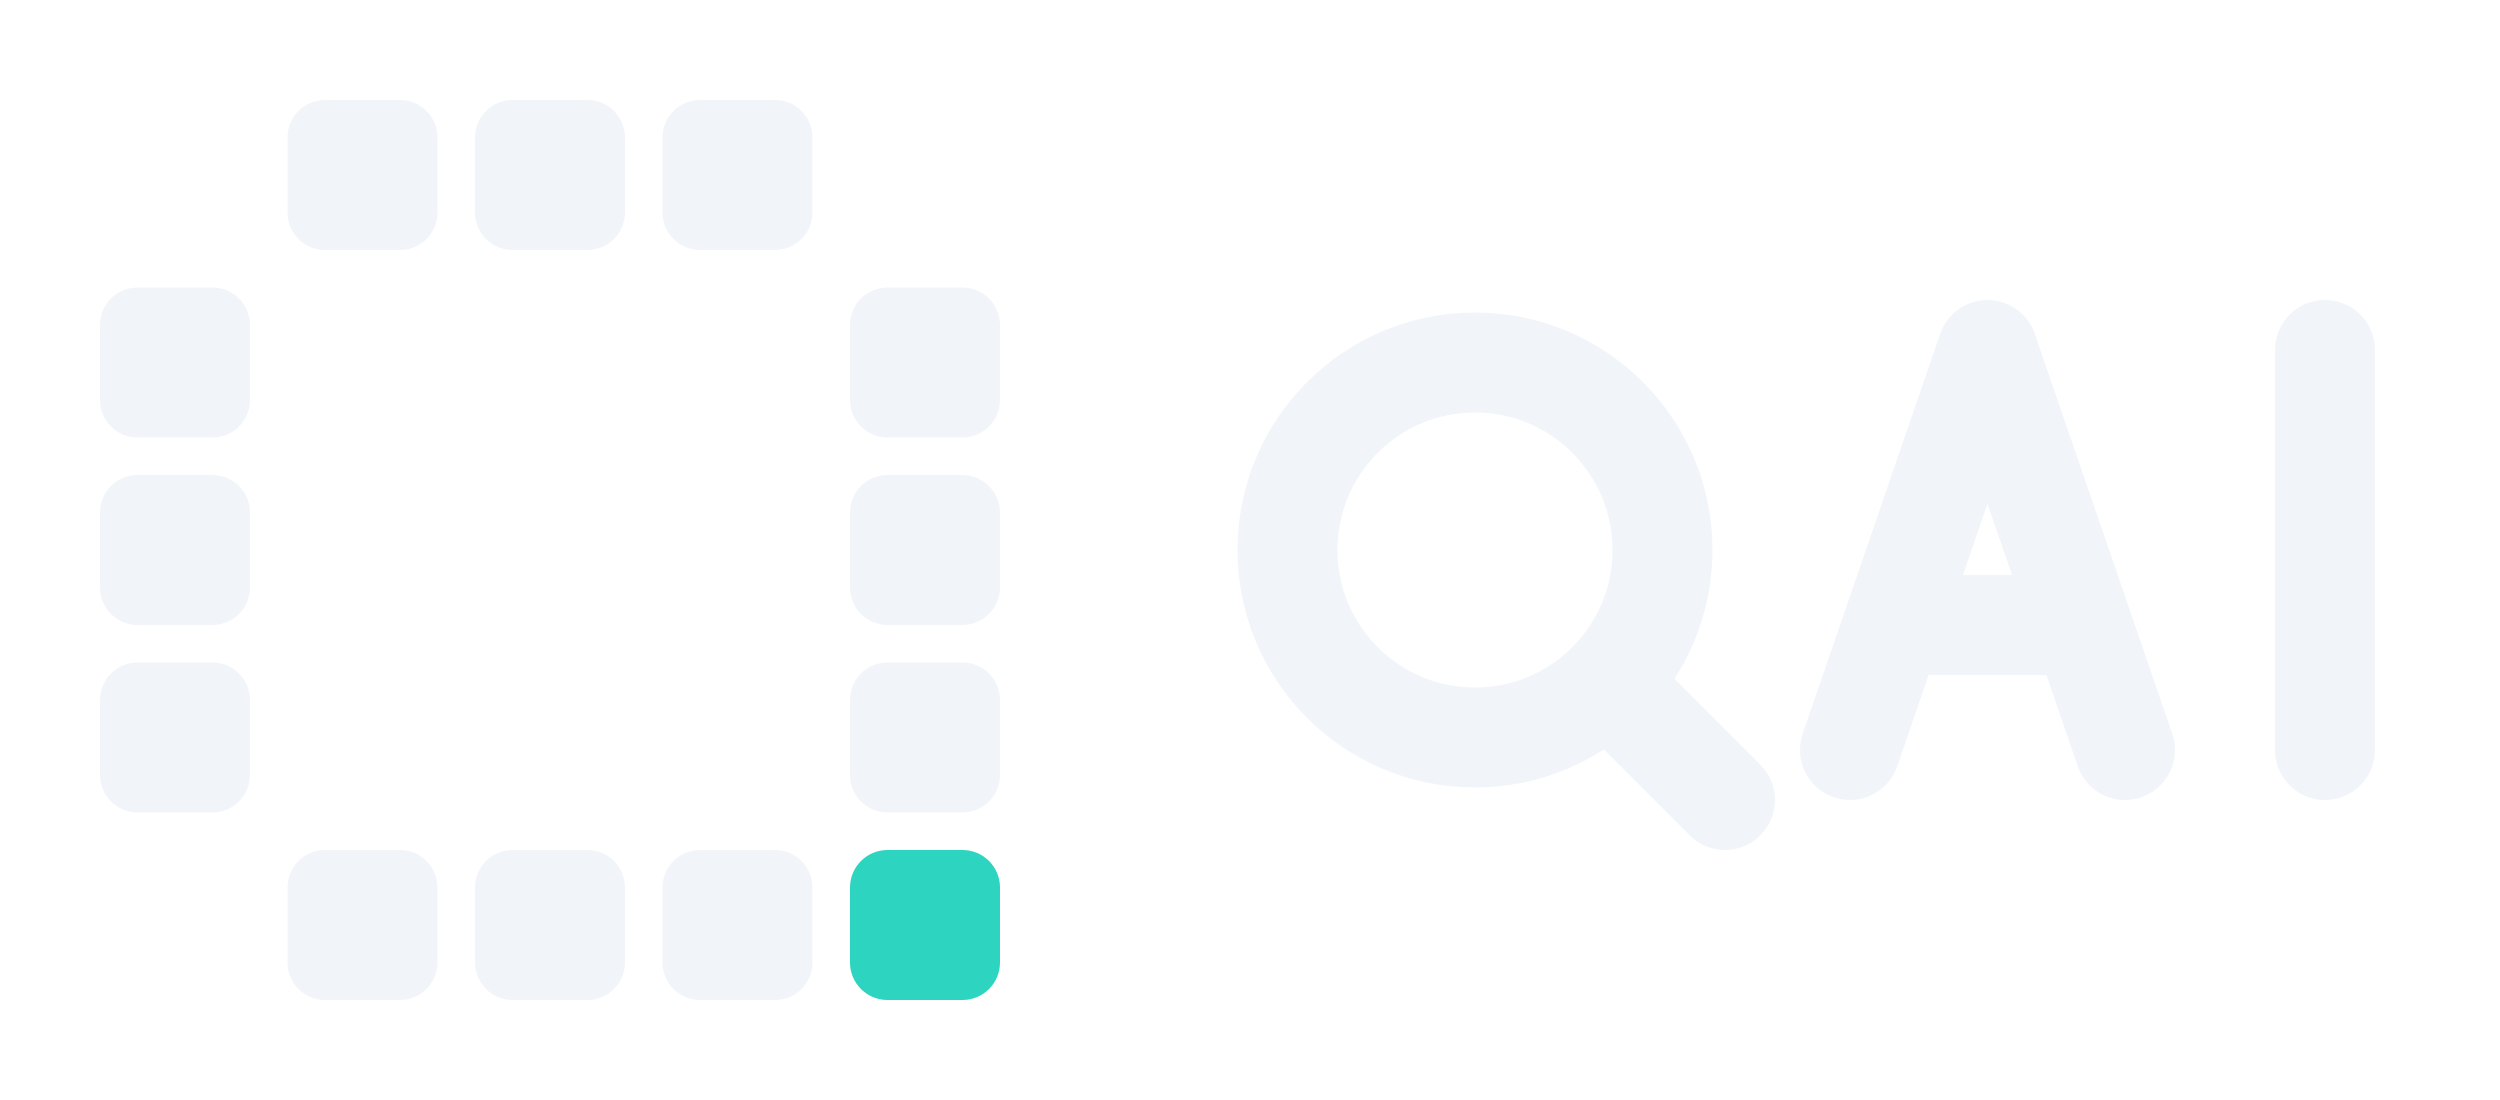
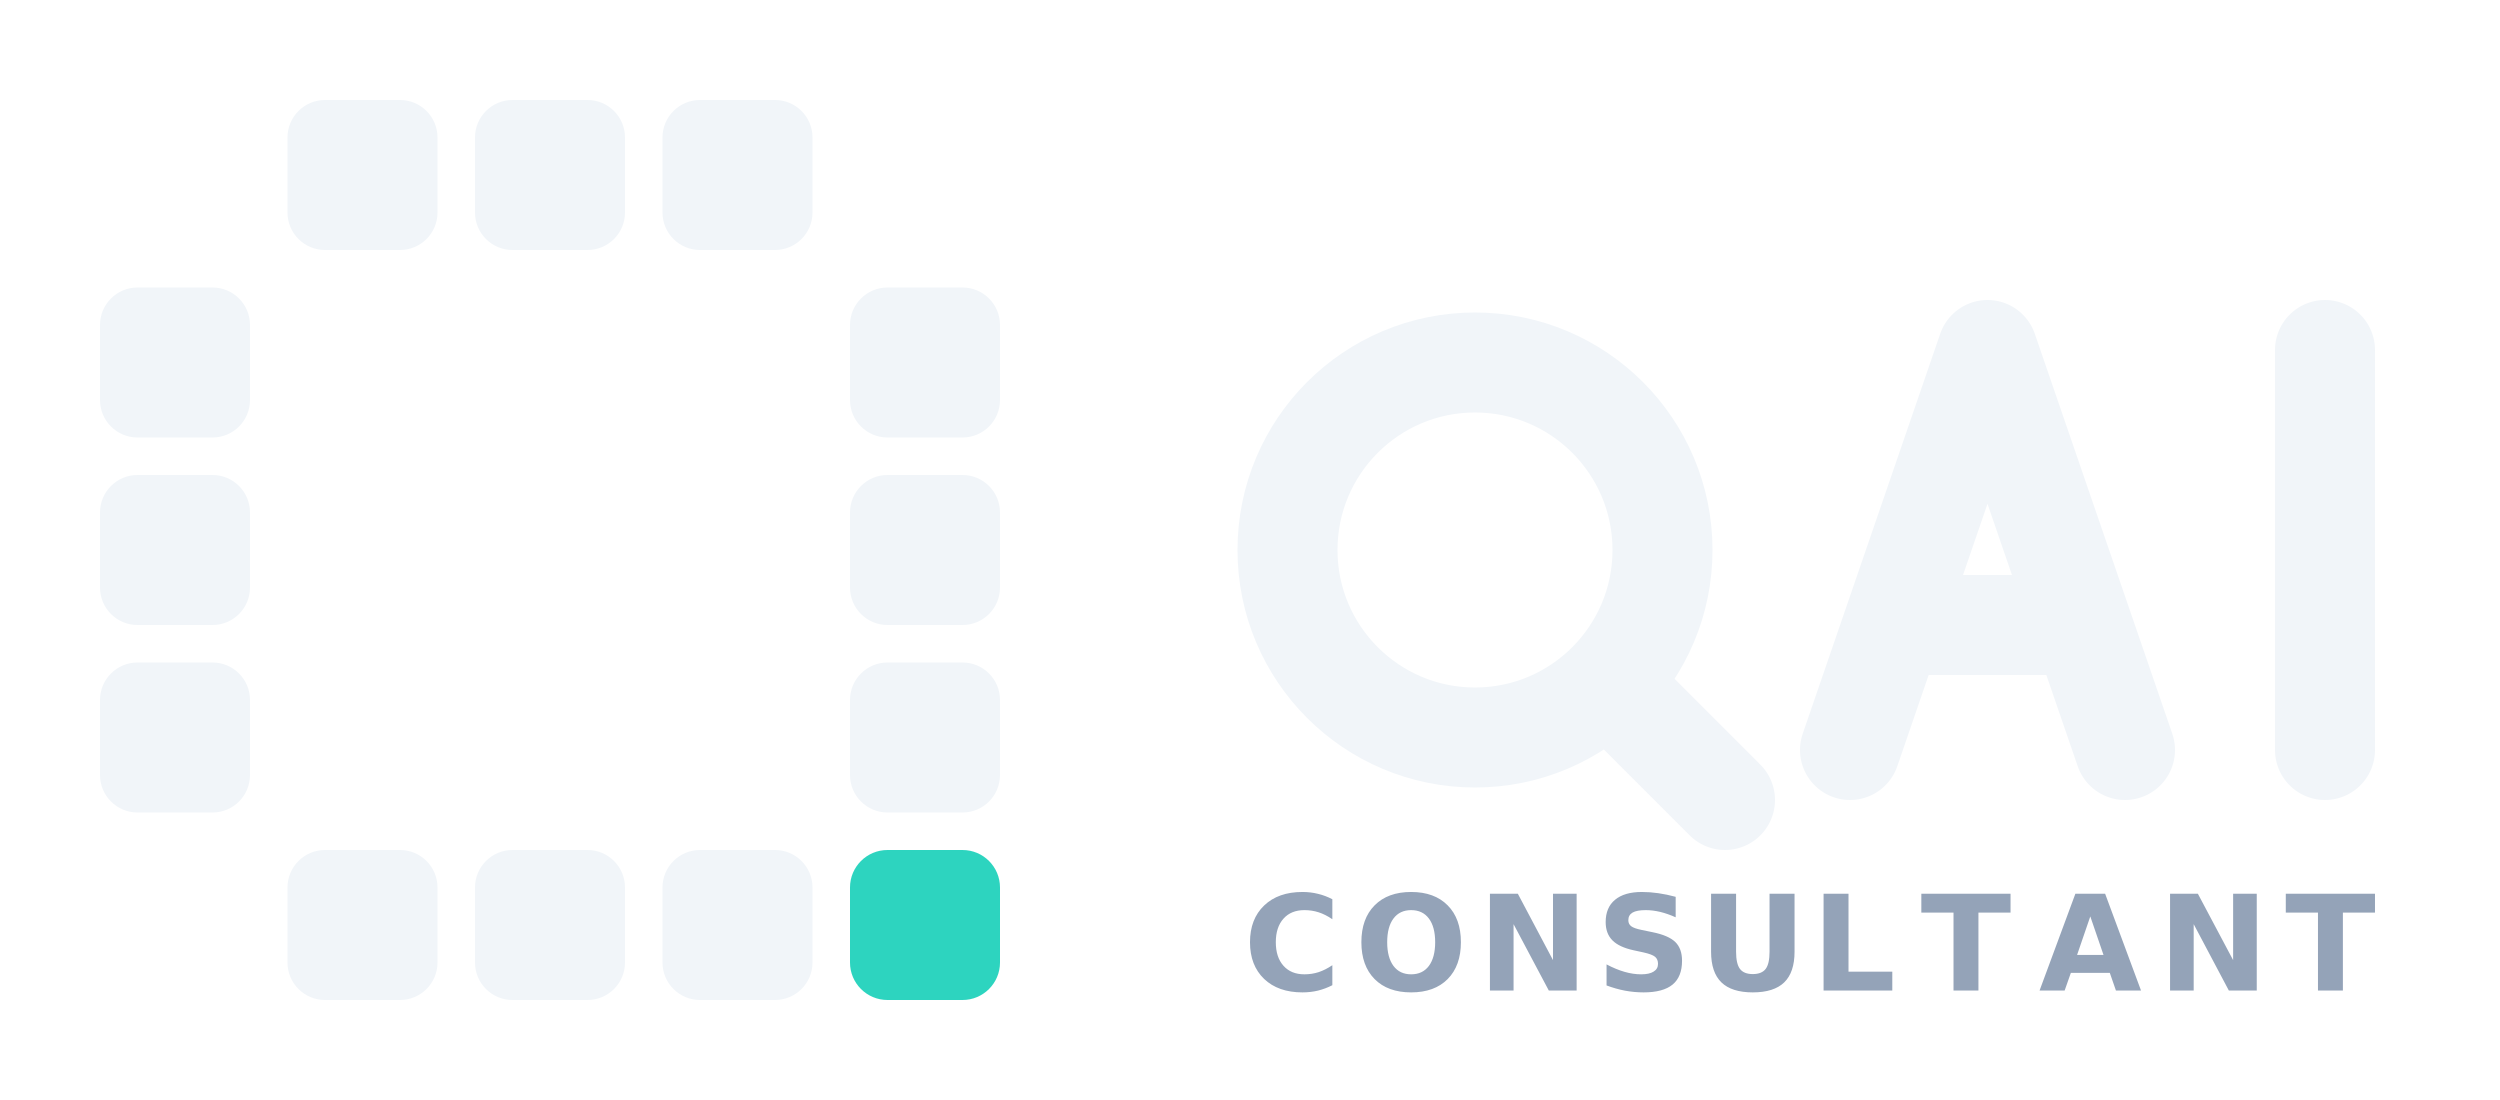
<svg xmlns="http://www.w3.org/2000/svg" viewBox="0 0 200 88">
  <g transform="translate(8,8)">
    <g fill="#F1F5F9">
      <rect x="15" y="0" width="12" height="12" rx="3" />
      <rect x="30" y="0" width="12" height="12" rx="3" />
      <rect x="45" y="0" width="12" height="12" rx="3" />
      <rect x="0" y="15" width="12" height="12" rx="3" />
      <rect x="60" y="15" width="12" height="12" rx="3" />
      <rect x="0" y="30" width="12" height="12" rx="3" />
      <rect x="60" y="30" width="12" height="12" rx="3" />
      <rect x="0" y="45" width="12" height="12" rx="3" />
      <rect x="60" y="45" width="12" height="12" rx="3" />
      <rect x="15" y="60" width="12" height="12" rx="3" />
      <rect x="30" y="60" width="12" height="12" rx="3" />
      <rect x="45" y="60" width="12" height="12" rx="3" />
    </g>
    <rect x="60" y="60" width="12" height="12" rx="3" fill="#2DD4BF" />
  </g>
  <g fill="none" stroke="#F1F5F9" stroke-width="8" stroke-linecap="round" stroke-linejoin="round">
    <circle cx="118" cy="44" r="15" />
    <path d="M129 55 L138 64" />
    <path d="M148 60 L159 28 L170 60" />
    <path d="M152.5 50 L165.5 50" />
    <path d="M186 28 L186 60" />
  </g>
+   <g transform="translate(100,71.5) scale(0.6452)">
+     <path d="M10.21 11.34Q9.35 11.78 8.43 12.01Q7.51 12.23 6.5 12.23Q3.5 12.23 1.75 10.56Q0 8.88 0 6.01Q0 3.14 1.75 1.46Q3.5 -0.22 6.5 -0.22Q7.51 -0.22 8.43 0.01Q9.35 0.23 10.21 0.68L10.21 3.16Q9.35 2.57 8.51 2.3Q7.67 2.03 6.75 2.03Q5.09 2.03 4.15 3.09Q3.2 4.15 3.2 6.01Q3.2 7.87 4.15 8.93Q5.09 9.99 6.75 9.99Q7.67 9.99 8.51 9.72Q9.35 9.44 10.21 8.86L10.21 11.34ZM19.98 2.03Q18.57 2.03 17.79 3.07Q17.01 4.11 17.01 6.01Q17.01 7.9 17.79 8.95Q18.57 9.99 19.98 9.99Q21.4 9.99 22.18 8.95Q22.96 7.9 22.96 6.01Q22.96 4.11 22.18 3.07Q21.4 2.03 19.98 2.03ZM19.98 -0.22Q22.87 -0.22 24.51 1.44Q26.15 3.09 26.15 6.01Q26.15 8.92 24.51 10.58Q22.87 12.23 19.98 12.23Q17.09 12.23 15.45 10.58Q13.81 8.92 13.81 6.01Q13.81 3.09 15.45 1.44Q17.09 -0.22 19.98 -0.22ZM29.75 0L33.21 0L37.57 8.23L37.57 0L40.5 0L40.5 12L37.05 12L32.68 3.77L32.68 12L29.75 12L29.75 0ZM52.78 0.38L52.78 2.92Q51.8 2.48 50.86 2.25Q49.92 2.03 49.08 2.03Q47.97 2.03 47.44 2.33Q46.91 2.64 46.91 3.28Q46.91 3.76 47.27 4.03Q47.63 4.3 48.57 4.49L49.88 4.76Q51.88 5.16 52.73 5.98Q53.57 6.8 53.57 8.31Q53.57 10.29 52.4 11.26Q51.22 12.23 48.8 12.23Q47.66 12.23 46.51 12.02Q45.36 11.8 44.21 11.37L44.21 8.76Q45.36 9.37 46.43 9.68Q47.5 9.99 48.5 9.99Q49.52 9.99 50.05 9.65Q50.59 9.32 50.59 8.69Q50.59 8.13 50.23 7.82Q49.86 7.51 48.77 7.27L47.57 7.01Q45.77 6.62 44.94 5.78Q44.1 4.94 44.1 3.51Q44.1 1.71 45.26 0.75Q46.42 -0.22 48.59 -0.22Q49.58 -0.22 50.62 -0.07Q51.67 0.08 52.78 0.38ZM57.17 0L60.27 0L60.27 7.19Q60.27 8.68 60.75 9.32Q61.24 9.96 62.34 9.96Q63.45 9.96 63.94 9.32Q64.42 8.68 64.42 7.19L64.42 0L67.52 0L67.52 7.19Q67.52 9.74 66.24 10.99Q64.96 12.23 62.34 12.23Q59.73 12.23 58.45 10.99Q57.17 9.74 57.17 7.19L57.17 0ZM71.12 0L74.21 0L74.21 9.66L79.64 9.66L79.64 12L71.12 12L71.12 0ZM83.24 0L94.3 0L94.3 2.34L90.32 2.34L90.32 12L87.23 12L87.23 2.34L83.24 2.34L83.24 0ZM106.61 9.81L101.78 9.81L101.01 12L97.9 12L102.34 0L106.03 0L110.48 12L107.37 12L106.61 9.81ZM102.55 7.59L105.83 7.59L104.19 2.81L102.55 7.59ZM114.08 0L117.53 0L121.9 8.23L121.9 0L124.83 0L124.83 12L121.37 12L117.01 3.77L117.01 12L114.08 12L114.08 0ZM128.43 0L139.49 0L139.49 2.34L135.51 2.34L135.51 12L132.42 12L132.42 2.34L128.43 2.34L128.43 0Z" fill="#94A3B8" />
+   </g>
</svg>
